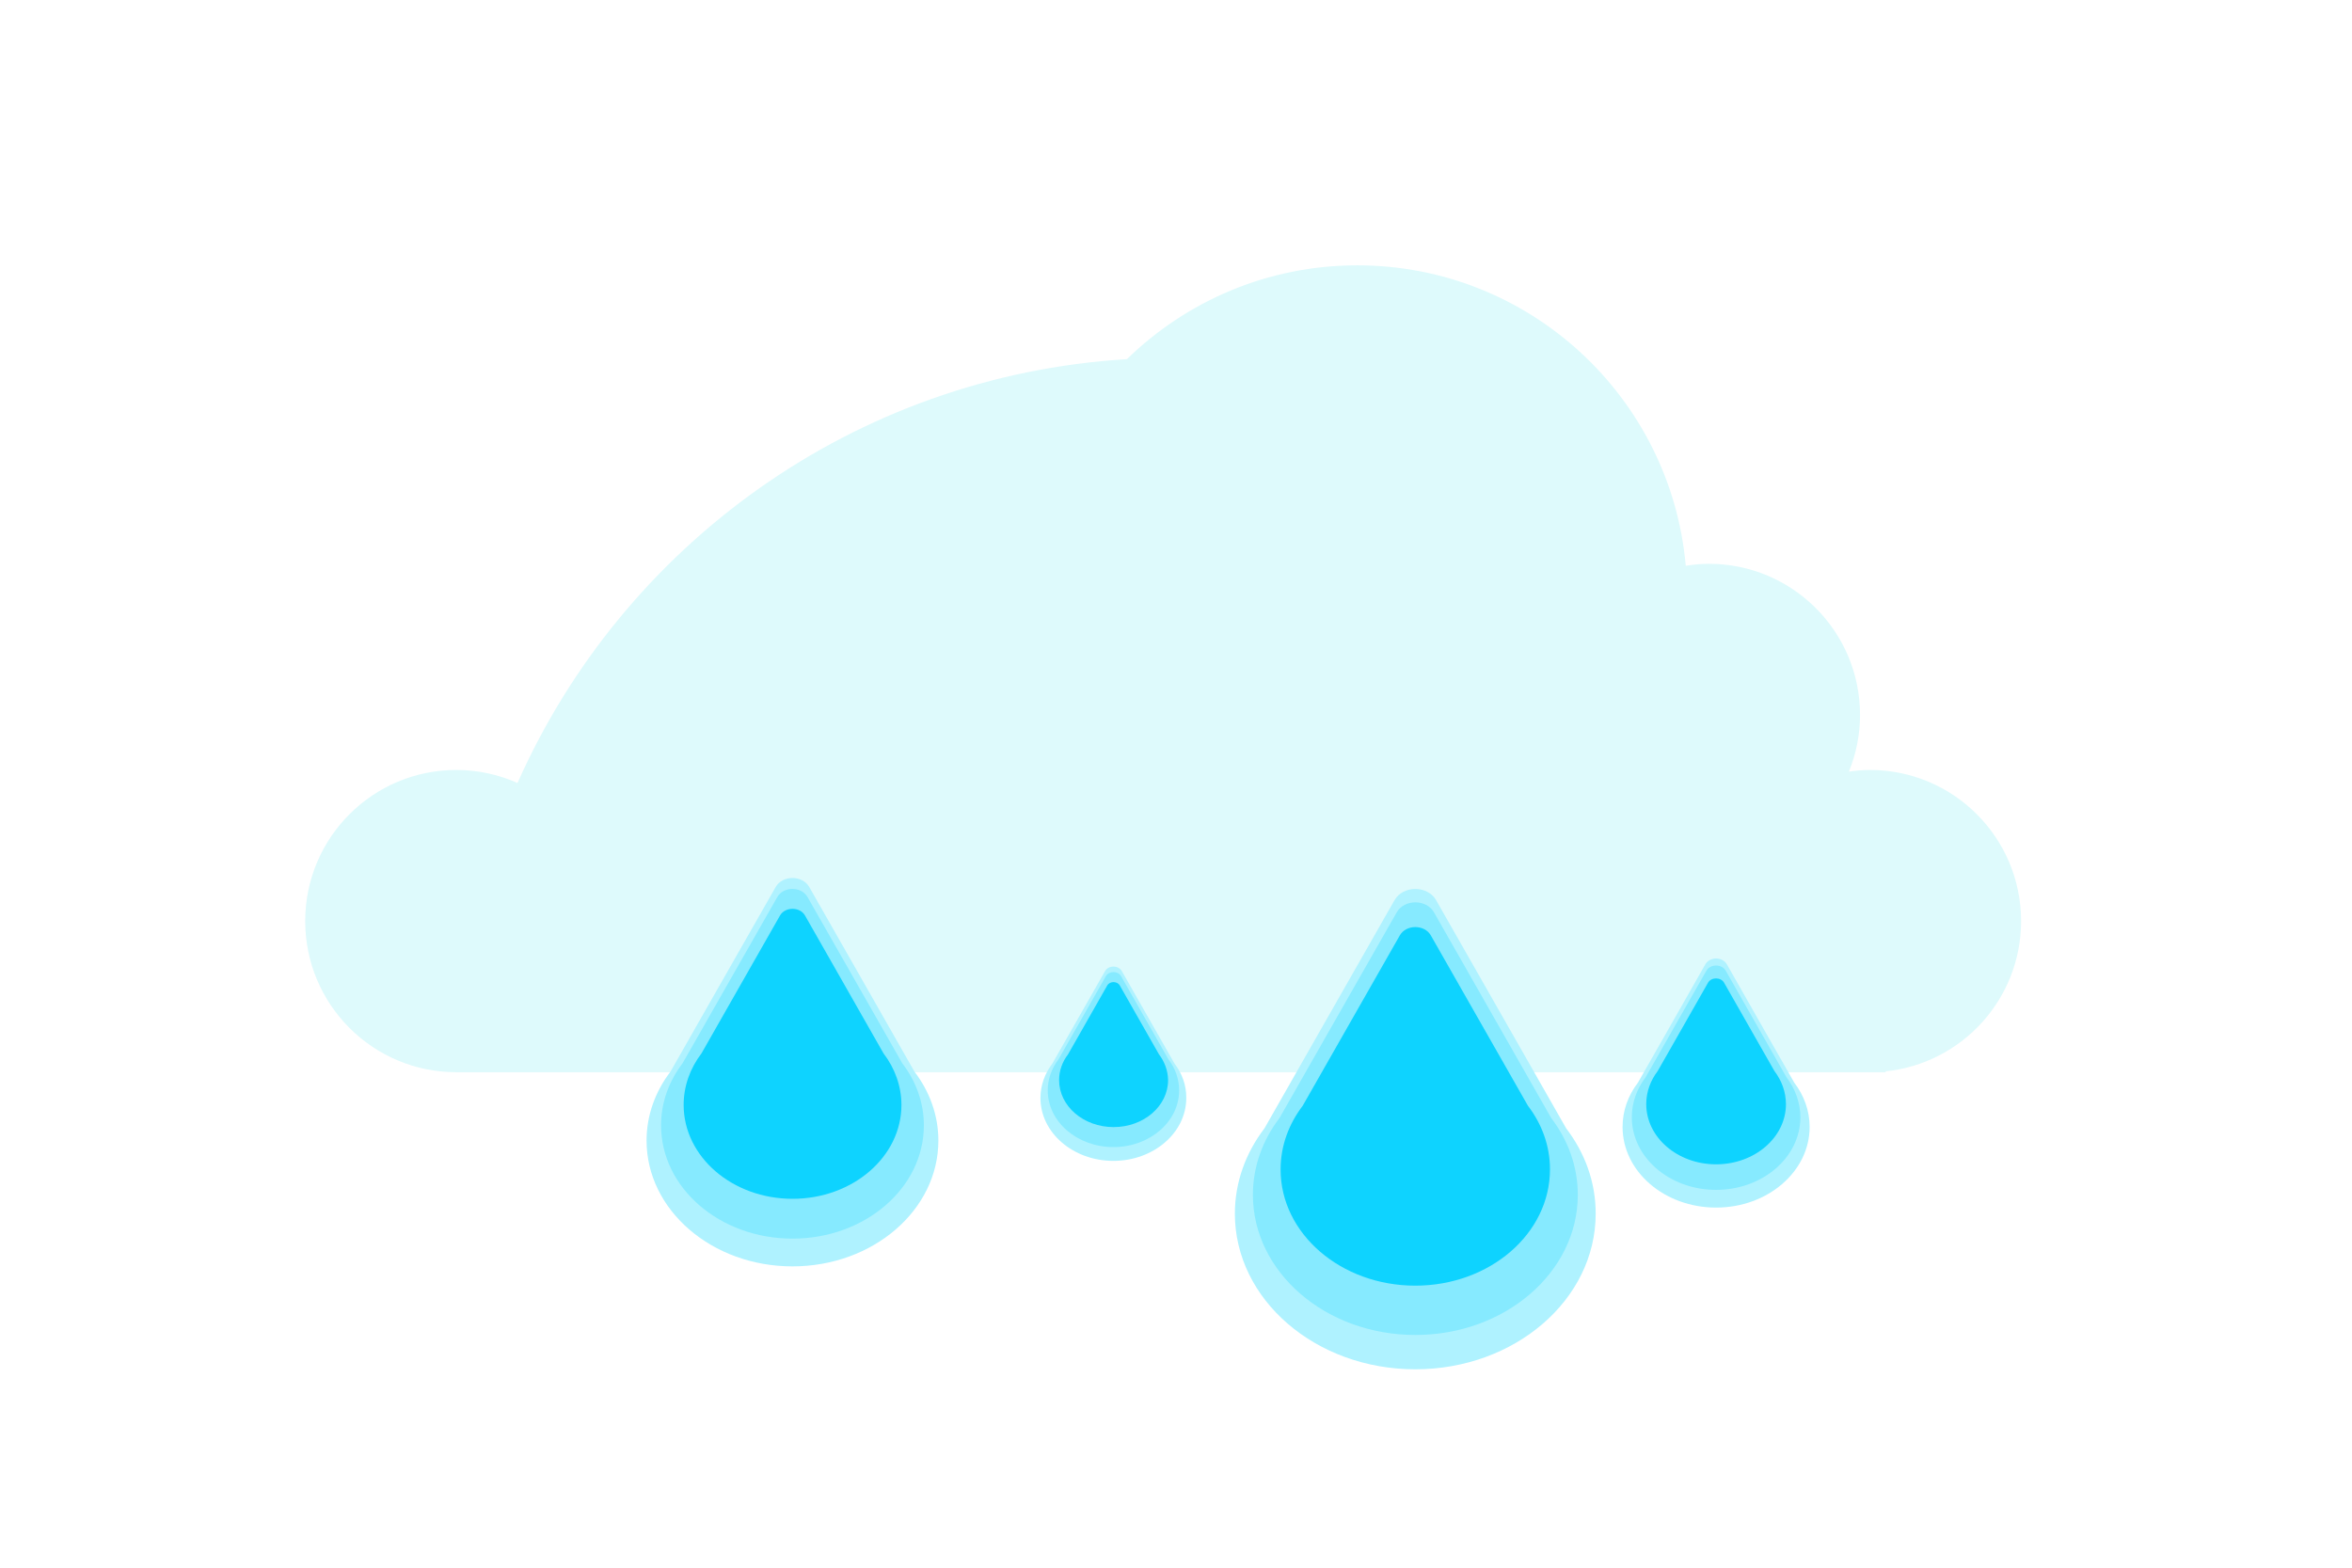
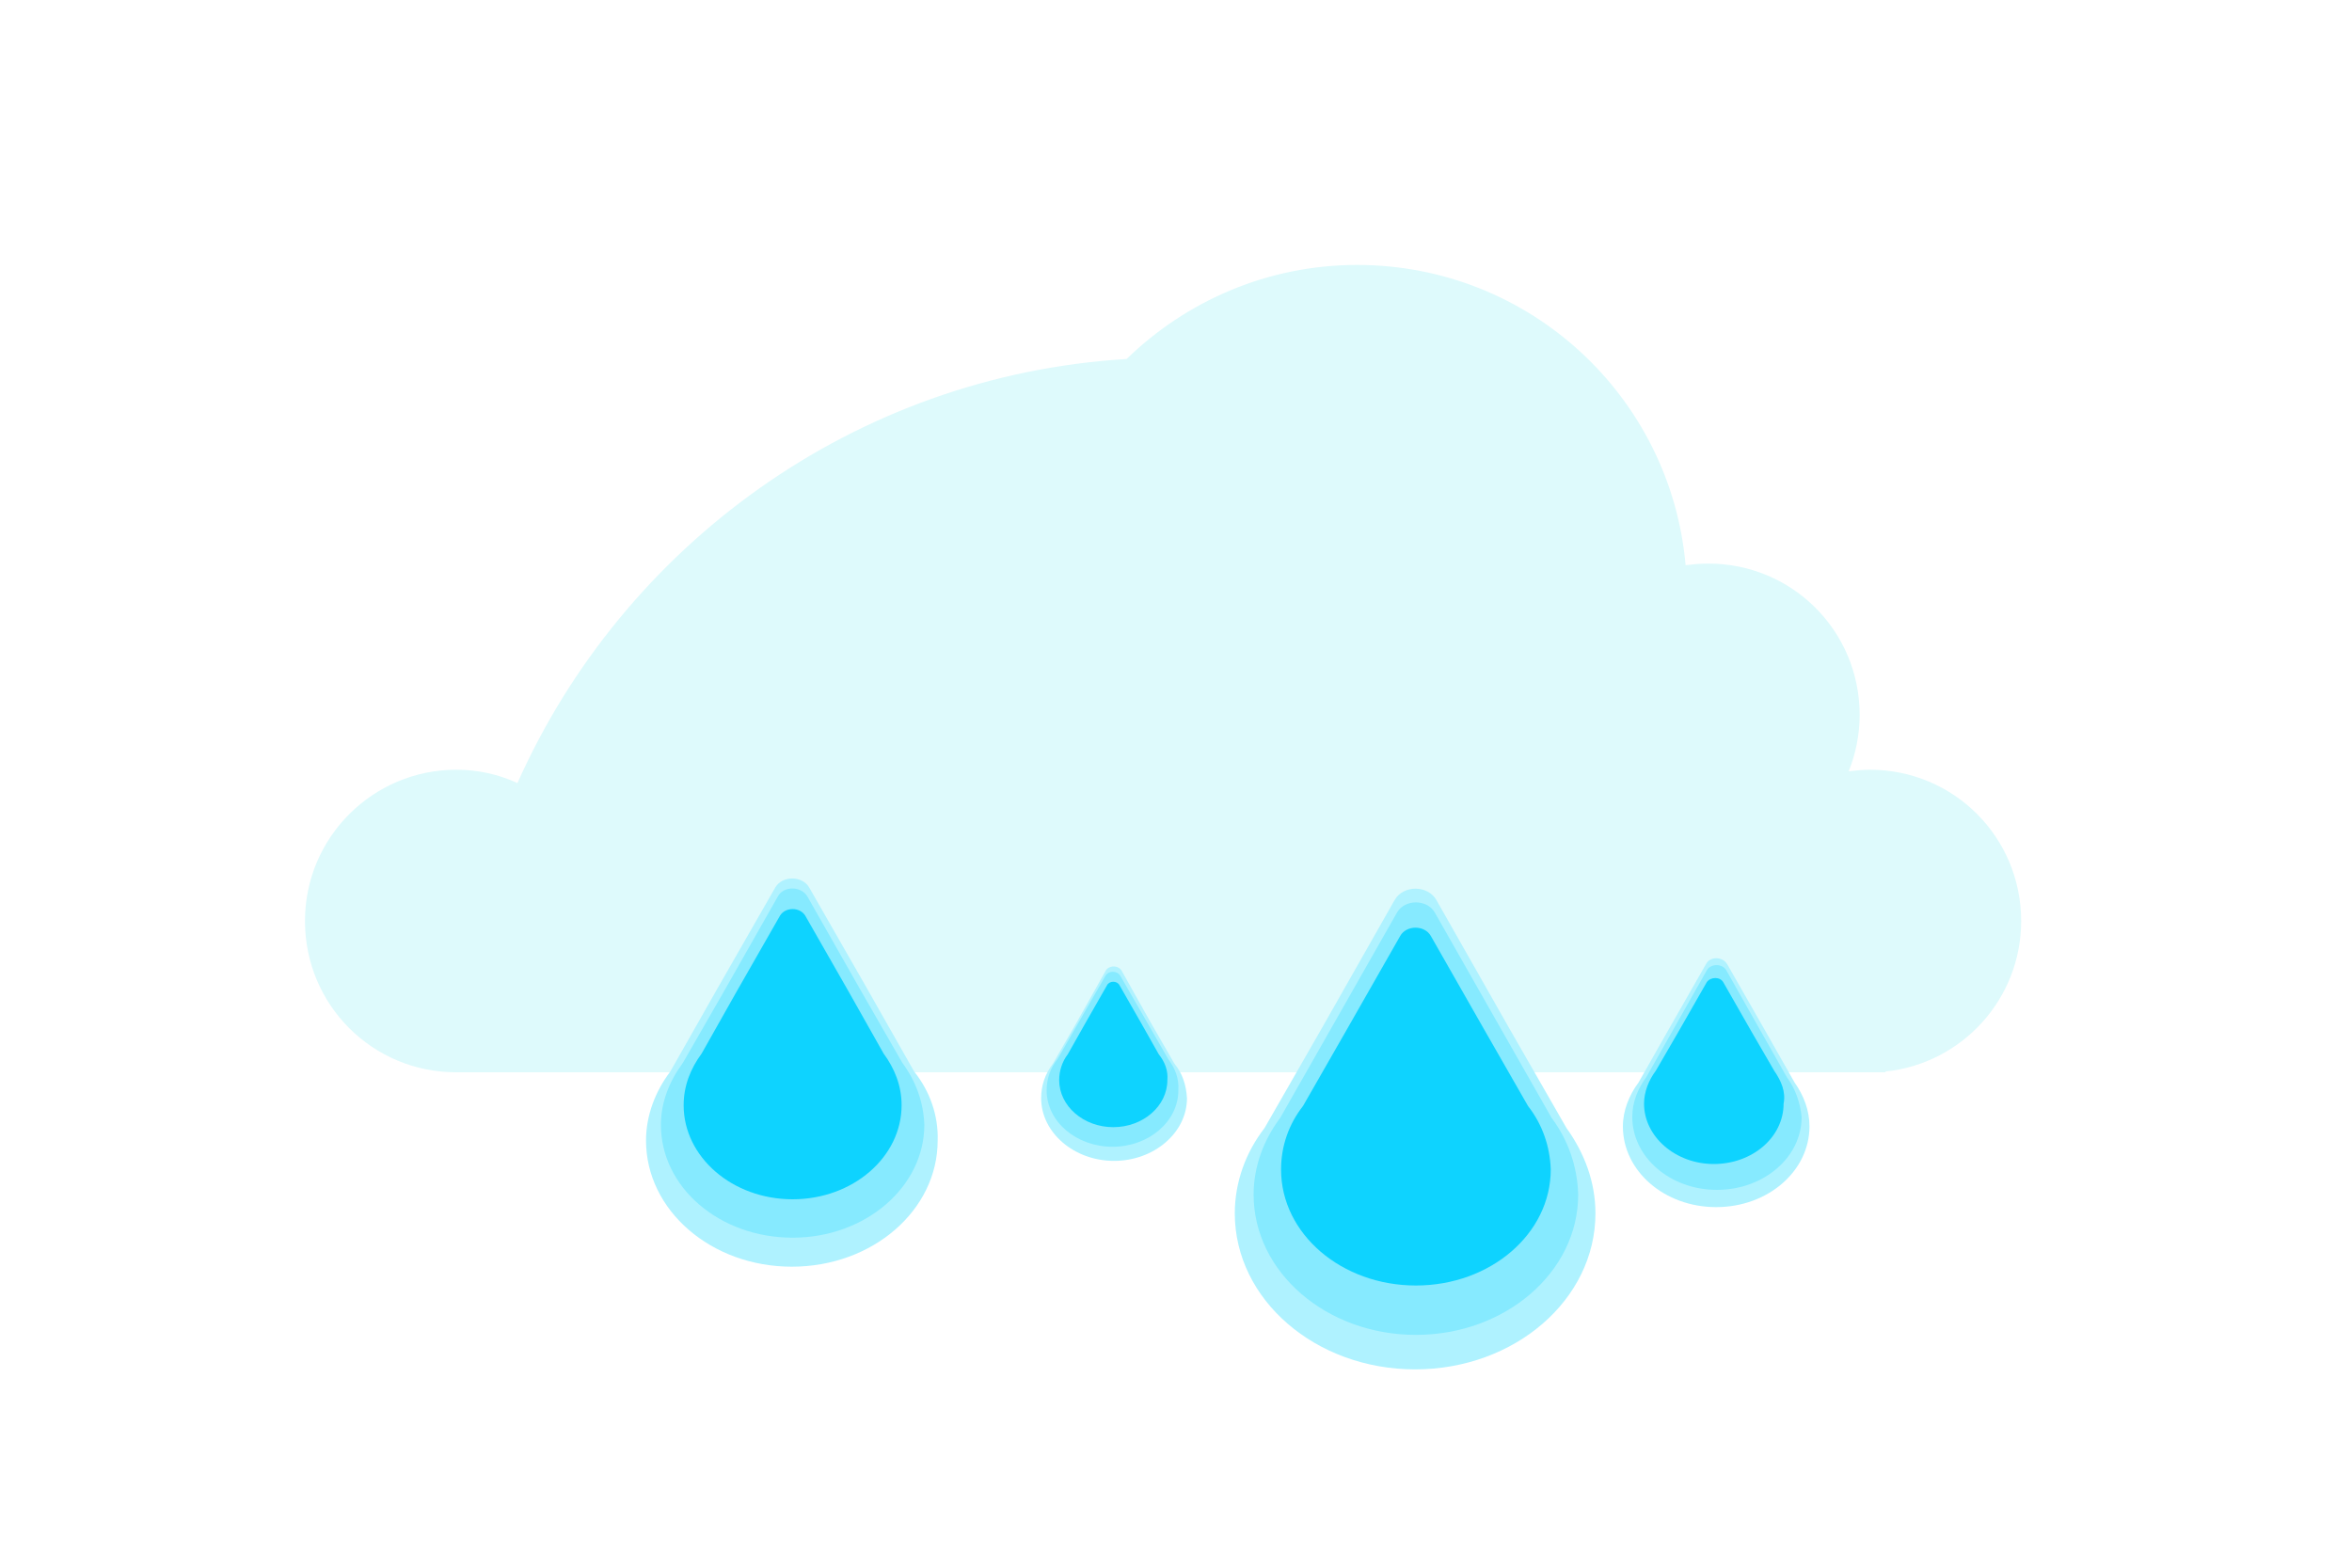
<svg xmlns="http://www.w3.org/2000/svg" version="1.1" id="Layer_1" x="0px" y="0px" viewBox="0 0 300 200" style="enable-background:new 0 0 300 200;" xml:space="preserve">
  <style type="text/css">
	.st0{fill:#DEFAFC;}
	.st1{fill:#AFF2FF;}
	.st2{fill:#86EAFF;}
	.st3{fill:#0ED3FF;}
</style>
-   <path class="st0" d="M257.79,117.51c0-10.65-8.63-19.28-19.28-19.28c-0.91,0-1.8,0.09-2.68,0.21c0.91-2.24,1.42-4.67,1.42-7.23  c0-10.65-8.63-19.28-19.28-19.28c-1,0-1.98,0.1-2.95,0.25c-1.9-21.48-19.93-38.33-41.9-38.33c-11.43,0-21.79,4.57-29.38,11.97  c-34.78,2.12-64.28,23.74-77.73,54.07c-2.39-1.06-5.02-1.66-7.8-1.66c-10.65,0-19.28,8.63-19.28,19.28s8.63,19.28,19.28,19.28  h182.31c0-0.04,0-0.07,0-0.11C250.23,135.67,257.79,127.48,257.79,117.51z" />
-   <text transform="matrix(1 0 0 1 300 -9.3417)">
-     <tspan x="0" y="0" style="font-family:'MyriadPro-Regular'; font-size:12px;">175</tspan>
-     <tspan x="18.47" y="0" style="font-family:'MyriadPro-Regular'; font-size:12px; letter-spacing:14;">	</tspan>
-     <tspan x="36" y="0" style="font-family:'MyriadPro-Regular'; font-size:12px;">242</tspan>
-     <tspan x="54.47" y="0" style="font-family:'MyriadPro-Regular'; font-size:12px; letter-spacing:14;">	</tspan>
-     <tspan x="72" y="0" style="font-family:'MyriadPro-Regular'; font-size:12px;">255</tspan>
-     <tspan x="90.47" y="0" style="font-family:'MyriadPro-Regular'; font-size:12px; letter-spacing:14;">	</tspan>
-   </text>
+   <path class="st0" d="M257.8,117.5c0-10.7-8.6-19.3-19.3-19.3c-0.9,0-1.8,0.1-2.7,0.2c0.9-2.2,1.4-4.7,1.4-7.2  c0-10.7-8.6-19.3-19.3-19.3c-1,0-2,0.1-2.9,0.2c-1.9-21.5-19.9-38.3-41.9-38.3c-11.4,0-21.8,4.6-29.4,12C109,47.9,79.5,69.6,66,99.9  c-2.4-1.1-5-1.7-7.8-1.7c-10.6,0-19.3,8.6-19.3,19.3s8.6,19.3,19.3,19.3h182.3c0,0,0-0.1,0-0.1C250.2,135.7,257.8,127.5,257.8,117.5  z" />
  <g>
-     <path class="st1" d="M116.63,136.7l-5.95-10.45l-7.46-13.09c-0.87-1.53-3.41-1.53-4.28,0l-7.46,13.09l-5.95,10.45   c-1.93,2.53-3.06,5.56-3.06,8.81c0,8.86,8.33,16.05,18.61,16.05s18.61-7.19,18.61-16.05C119.69,142.26,118.56,139.23,116.63,136.7z   " />
-     <path class="st2" d="M115.08,135.64l-5.36-9.41L103,114.44c-0.79-1.38-3.07-1.38-3.85,0l-6.72,11.79l-5.36,9.41   c-1.74,2.28-2.75,5-2.75,7.93c0,7.98,7.5,14.45,16.76,14.45s16.76-6.47,16.76-14.45C117.84,140.64,116.82,137.92,115.08,135.64z" />
-     <path class="st3" d="M112.69,134.38l-4.44-7.8l-5.57-9.78c-0.65-1.14-2.54-1.14-3.19,0l-5.57,9.78l-4.44,7.8   c-1.44,1.89-2.28,4.15-2.28,6.58c0,6.62,6.22,11.98,13.89,11.98s13.89-5.36,13.89-11.98C114.97,138.53,114.13,136.27,112.69,134.38   z" />
+     <path class="st1" d="M116.6,136.7l-5.9-10.4l-7.5-13.1c-0.9-1.5-3.4-1.5-4.3,0l-7.5,13.1l-5.9,10.4c-1.9,2.5-3.1,5.6-3.1,8.8   c0,8.9,8.3,16.1,18.6,16.1s18.6-7.2,18.6-16.1C119.7,142.3,118.6,139.2,116.6,136.7z" />
+     <path class="st2" d="M115.1,135.6l-5.4-9.4l-6.7-11.8c-0.8-1.4-3.1-1.4-3.8,0l-6.7,11.8l-5.4,9.4c-1.7,2.3-2.8,5-2.8,7.9   c0,8,7.5,14.4,16.8,14.4s16.8-6.5,16.8-14.4C117.8,140.6,116.8,137.9,115.1,135.6z" />
+     <path class="st3" d="M112.7,134.4l-4.4-7.8l-5.6-9.8c-0.7-1.1-2.5-1.1-3.2,0l-5.6,9.8l-4.4,7.8c-1.4,1.9-2.3,4.1-2.3,6.6   c0,6.6,6.2,12,13.9,12s13.9-5.4,13.9-12C115,138.5,114.1,136.3,112.7,134.4z" />
  </g>
  <g>
-     <path class="st1" d="M199.76,143.94l-7.36-12.92l-9.23-16.19c-1.08-1.89-4.21-1.89-5.29,0l-9.23,16.19l-7.36,12.92   c-2.39,3.13-3.78,6.87-3.78,10.9c0,10.96,10.3,19.85,23.01,19.85s23.01-8.89,23.01-19.85   C203.54,150.81,202.15,147.07,199.76,143.94z" />
-     <path class="st2" d="M197.85,142.62l-6.63-11.64l-8.31-14.58c-0.97-1.71-3.79-1.71-4.76,0l-8.31,14.58l-6.63,11.64   c-2.15,2.82-3.4,6.19-3.4,9.81c0,9.87,9.28,17.88,20.72,17.88s20.72-8,20.72-17.88C201.25,148.81,200,145.44,197.85,142.62z" />
-     <path class="st3" d="M194.89,141.07l-5.5-9.65l-6.89-12.09c-0.81-1.41-3.14-1.41-3.95,0l-6.89,12.09l-5.5,9.65   c-1.78,2.34-2.82,5.13-2.82,8.13c0,8.18,7.69,14.82,17.18,14.82s17.18-6.63,17.18-14.82C197.71,146.2,196.67,143.4,194.89,141.07z" />
+     <path class="st1" d="M199.8,143.9l-7.4-12.9l-9.2-16.2c-1.1-1.9-4.2-1.9-5.3,0l-9.2,16.2l-7.4,12.9c-2.4,3.1-3.8,6.9-3.8,10.9   c0,11,10.3,19.9,23,19.9s23-8.9,23-19.9C203.5,150.8,202.1,147.1,199.8,143.9z" />
+     <path class="st2" d="M197.9,142.6l-6.6-11.6l-8.3-14.6c-1-1.7-3.8-1.7-4.8,0l-8.3,14.6l-6.6,11.6c-2.1,2.8-3.4,6.2-3.4,9.8   c0,9.9,9.3,17.9,20.7,17.9s20.7-8,20.7-17.9C201.2,148.8,200,145.4,197.9,142.6z" />
+     <path class="st3" d="M194.9,141.1l-5.5-9.6l-6.9-12.1c-0.8-1.4-3.1-1.4-3.9,0l-6.9,12.1l-5.5,9.6c-1.8,2.3-2.8,5.1-2.8,8.1   c0,8.2,7.7,14.8,17.2,14.8s17.2-6.6,17.2-14.8C197.7,146.2,196.7,143.4,194.9,141.1z" />
  </g>
  <g>
-     <path class="st1" d="M149.8,135.67l-2.98-5.23l-3.73-6.55c-0.44-0.77-1.7-0.77-2.14,0l-3.73,6.55l-2.98,5.23   c-0.96,1.26-1.53,2.78-1.53,4.41c0,4.43,4.17,8.02,9.3,8.02s9.3-3.59,9.3-8.02C151.33,138.45,150.77,136.94,149.8,135.67z" />
-     <path class="st2" d="M149.03,135.14l-2.68-4.71l-3.36-5.9c-0.39-0.69-1.53-0.69-1.93,0l-3.36,5.9l-2.68,4.71   c-0.87,1.14-1.38,2.5-1.38,3.97c0,3.99,3.75,7.23,8.38,7.23s8.38-3.24,8.38-7.23C150.4,137.64,149.9,136.28,149.03,135.14z" />
-     <path class="st3" d="M147.83,134.51l-2.22-3.9l-2.78-4.89c-0.33-0.57-1.27-0.57-1.6,0l-2.78,4.89l-2.22,3.9   c-0.72,0.94-1.14,2.07-1.14,3.29c0,3.31,3.11,5.99,6.95,5.99s6.95-2.68,6.95-5.99C148.97,136.59,148.55,135.46,147.83,134.51z" />
+     <path class="st1" d="M149.8,135.7l-3-5.2l-3.7-6.6c-0.4-0.8-1.7-0.8-2.1,0l-3.7,6.6l-3,5.2c-1,1.3-1.5,2.8-1.5,4.4   c0,4.4,4.2,8,9.3,8s9.3-3.6,9.3-8C151.3,138.4,150.8,136.9,149.8,135.7z" />
+     <path class="st2" d="M149,135.1l-2.7-4.7l-3.4-5.9c-0.4-0.7-1.5-0.7-1.9,0l-3.4,5.9l-2.7,4.7c-0.9,1.1-1.4,2.5-1.4,4   c0,4,3.8,7.2,8.4,7.2s8.4-3.2,8.4-7.2C150.4,137.6,149.9,136.3,149,135.1z" />
+     <path class="st3" d="M147.8,134.5l-2.2-3.9l-2.8-4.9c-0.3-0.6-1.3-0.6-1.6,0l-2.8,4.9l-2.2,3.9c-0.7,0.9-1.1,2.1-1.1,3.3   c0,3.3,3.1,6,6.9,6s6.9-2.7,6.9-6C149,136.6,148.6,135.5,147.8,134.5z" />
  </g>
  <g>
-     <path class="st1" d="M228.86,138.12l-3.82-6.7l-4.78-8.4c-0.56-0.98-2.18-0.98-2.74,0l-4.78,8.4l-3.82,6.7   c-1.24,1.62-1.96,3.56-1.96,5.65c0,5.68,5.34,10.29,11.93,10.29s11.93-4.61,11.93-10.29C230.82,141.69,230.1,139.75,228.86,138.12z   " />
-     <path class="st2" d="M227.87,137.44l-3.44-6.04l-4.31-7.56c-0.5-0.88-1.97-0.88-2.47,0l-4.31,7.56l-3.44,6.04   c-1.11,1.46-1.76,3.21-1.76,5.09c0,5.12,4.81,9.27,10.75,9.27c5.93,0,10.75-4.15,10.75-9.27   C229.63,140.65,228.98,138.9,227.87,137.44z" />
-     <path class="st3" d="M226.33,136.64l-2.85-5l-3.57-6.27c-0.42-0.73-1.63-0.73-2.05,0l-3.57,6.27l-2.85,5   c-0.92,1.21-1.46,2.66-1.46,4.22c0,4.24,3.99,7.68,8.91,7.68s8.91-3.44,8.91-7.68C227.79,139.29,227.25,137.85,226.33,136.64z" />
+     <path class="st1" d="M228.9,138.1l-3.8-6.7l-4.8-8.4c-0.6-1-2.2-1-2.7,0l-4.8,8.4l-3.8,6.7c-1.2,1.6-2,3.6-2,5.6   c0,5.7,5.3,10.3,11.9,10.3s11.9-4.6,11.9-10.3C230.8,141.7,230.1,139.8,228.9,138.1z" />
+     <path class="st2" d="M227.9,137.4l-3.4-6l-4.3-7.6c-0.5-0.9-2-0.9-2.5,0l-4.3,7.6l-3.4,6c-1.1,1.5-1.8,3.2-1.8,5.1   c0,5.1,4.8,9.3,10.8,9.3c5.9,0,10.8-4.1,10.8-9.3C229.6,140.6,229,138.9,227.9,137.4z" />
+     <path class="st3" d="M226.3,136.6l-2.9-5l-3.6-6.3c-0.4-0.7-1.6-0.7-2.1,0l-3.6,6.3l-2.9,5c-0.9,1.2-1.5,2.7-1.5,4.2   c0,4.2,4,7.7,8.9,7.7s8.9-3.4,8.9-7.7C227.8,139.3,227.2,137.9,226.3,136.6z" />
  </g>
</svg>
